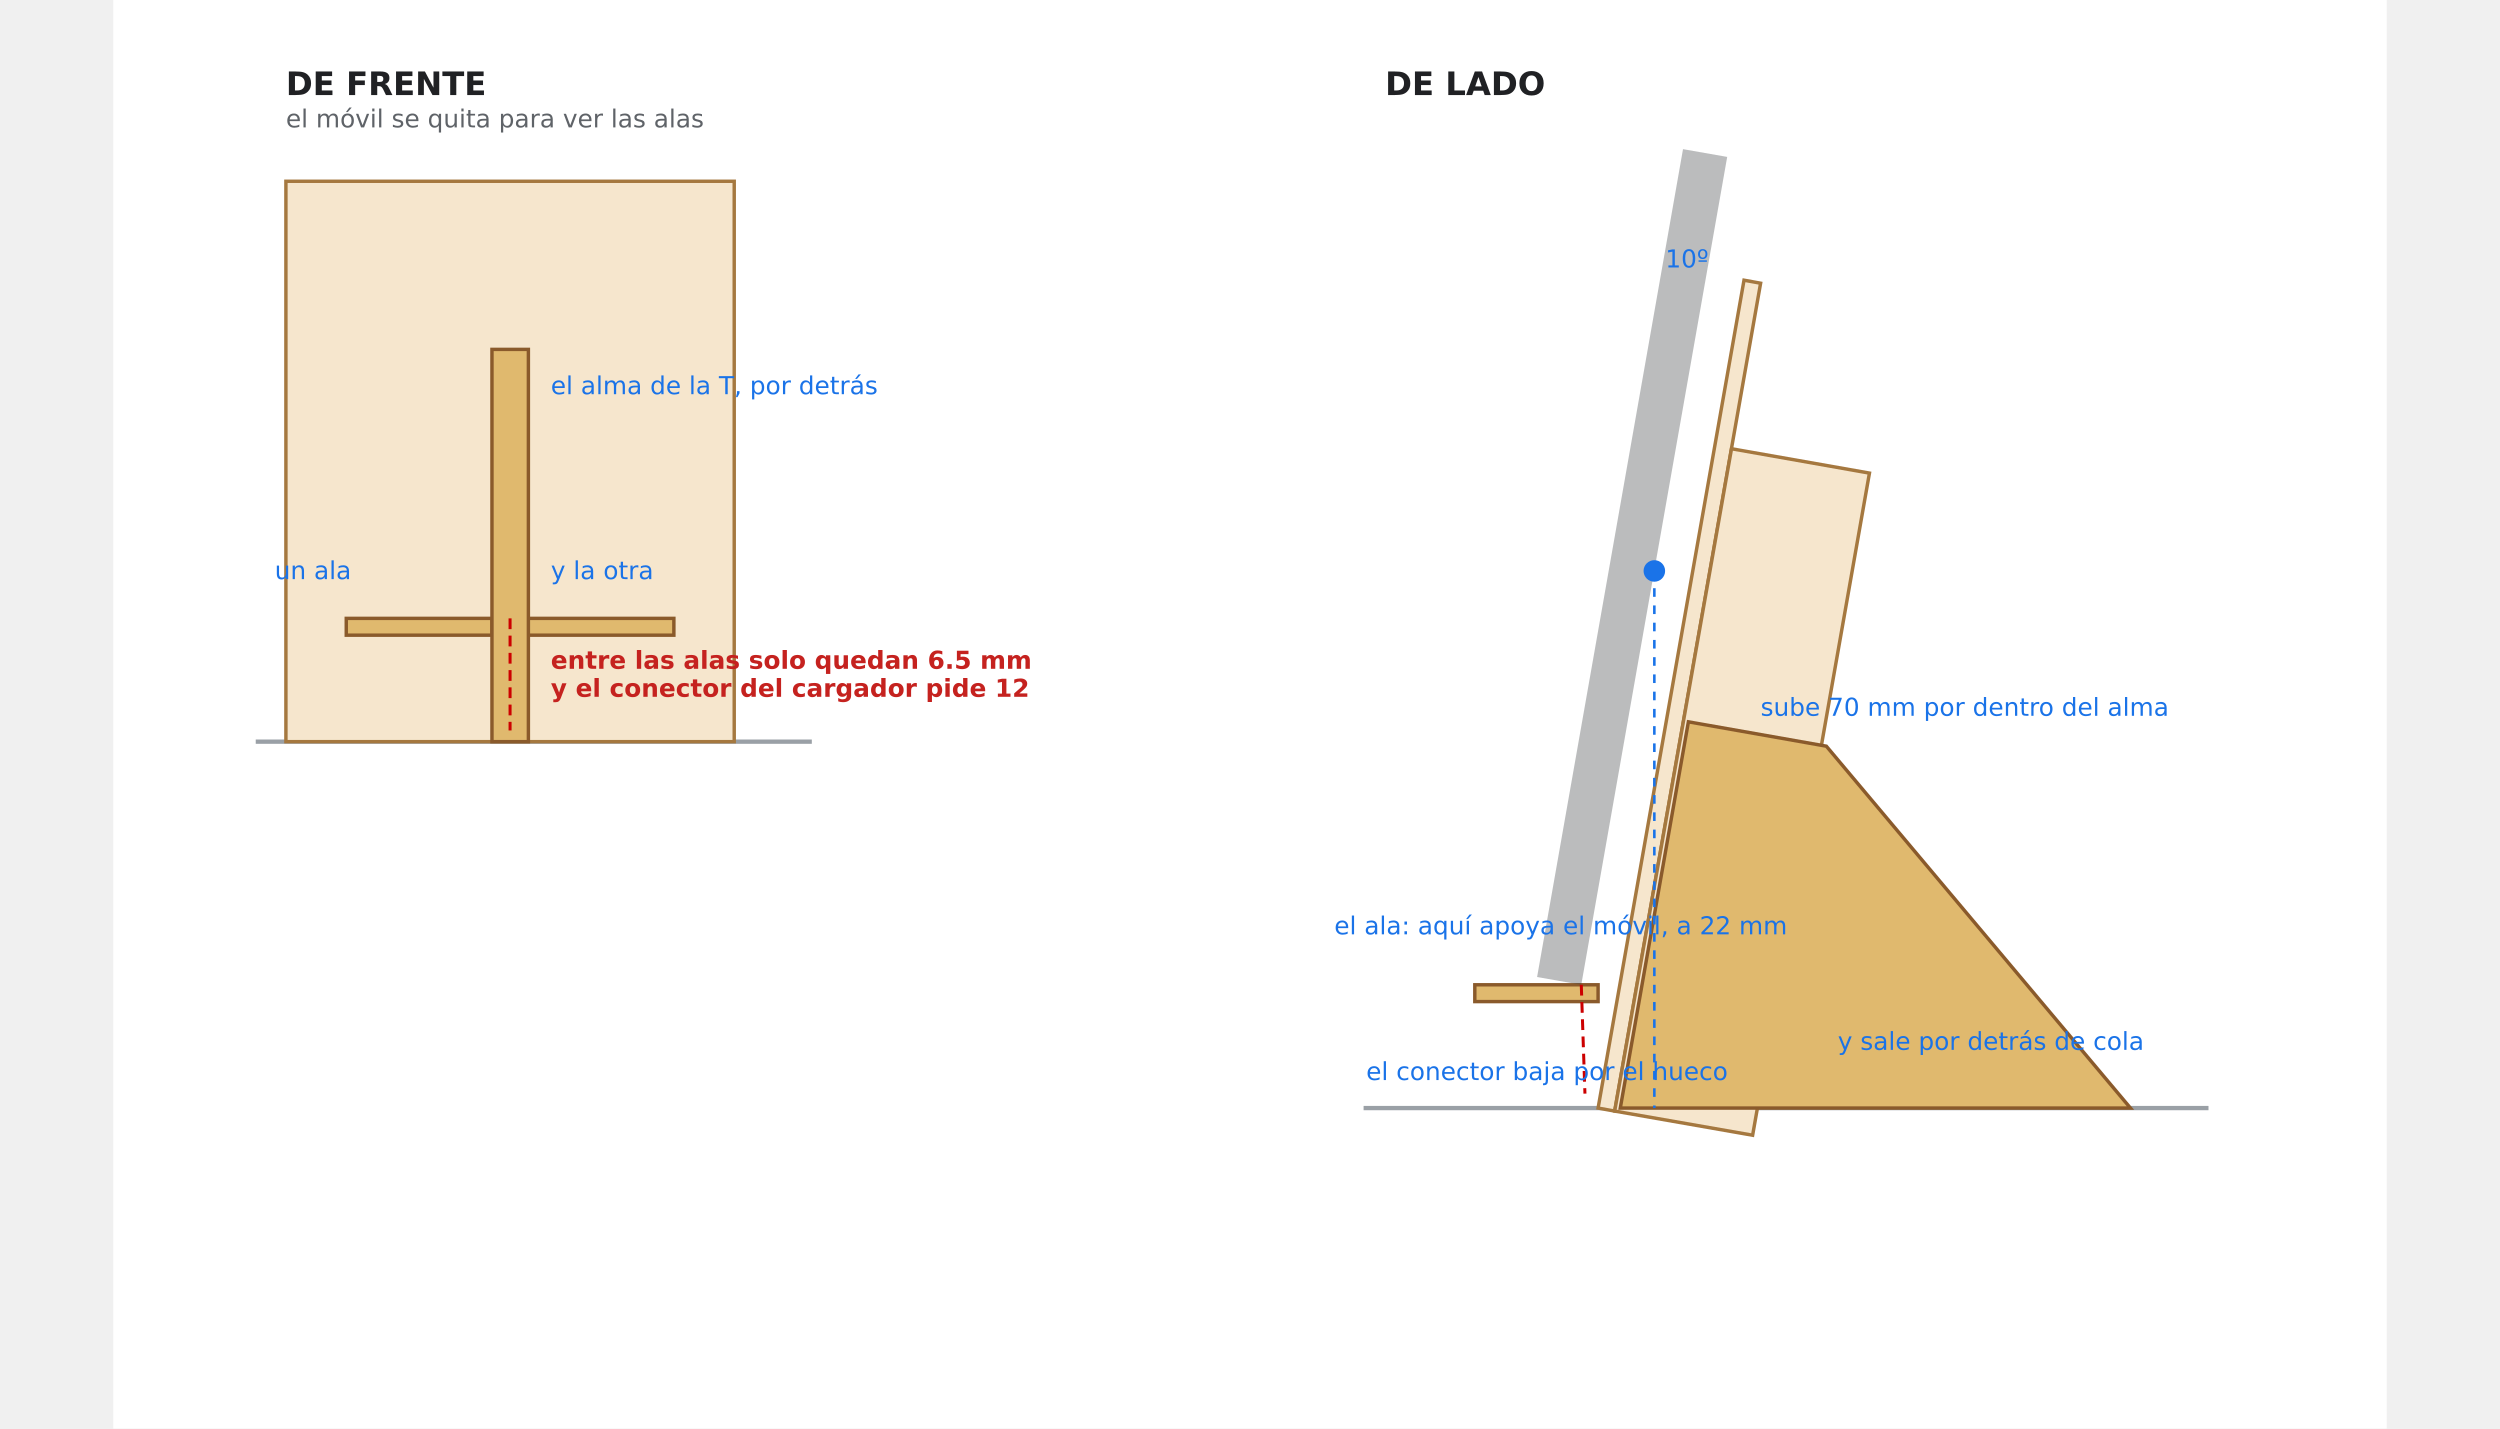
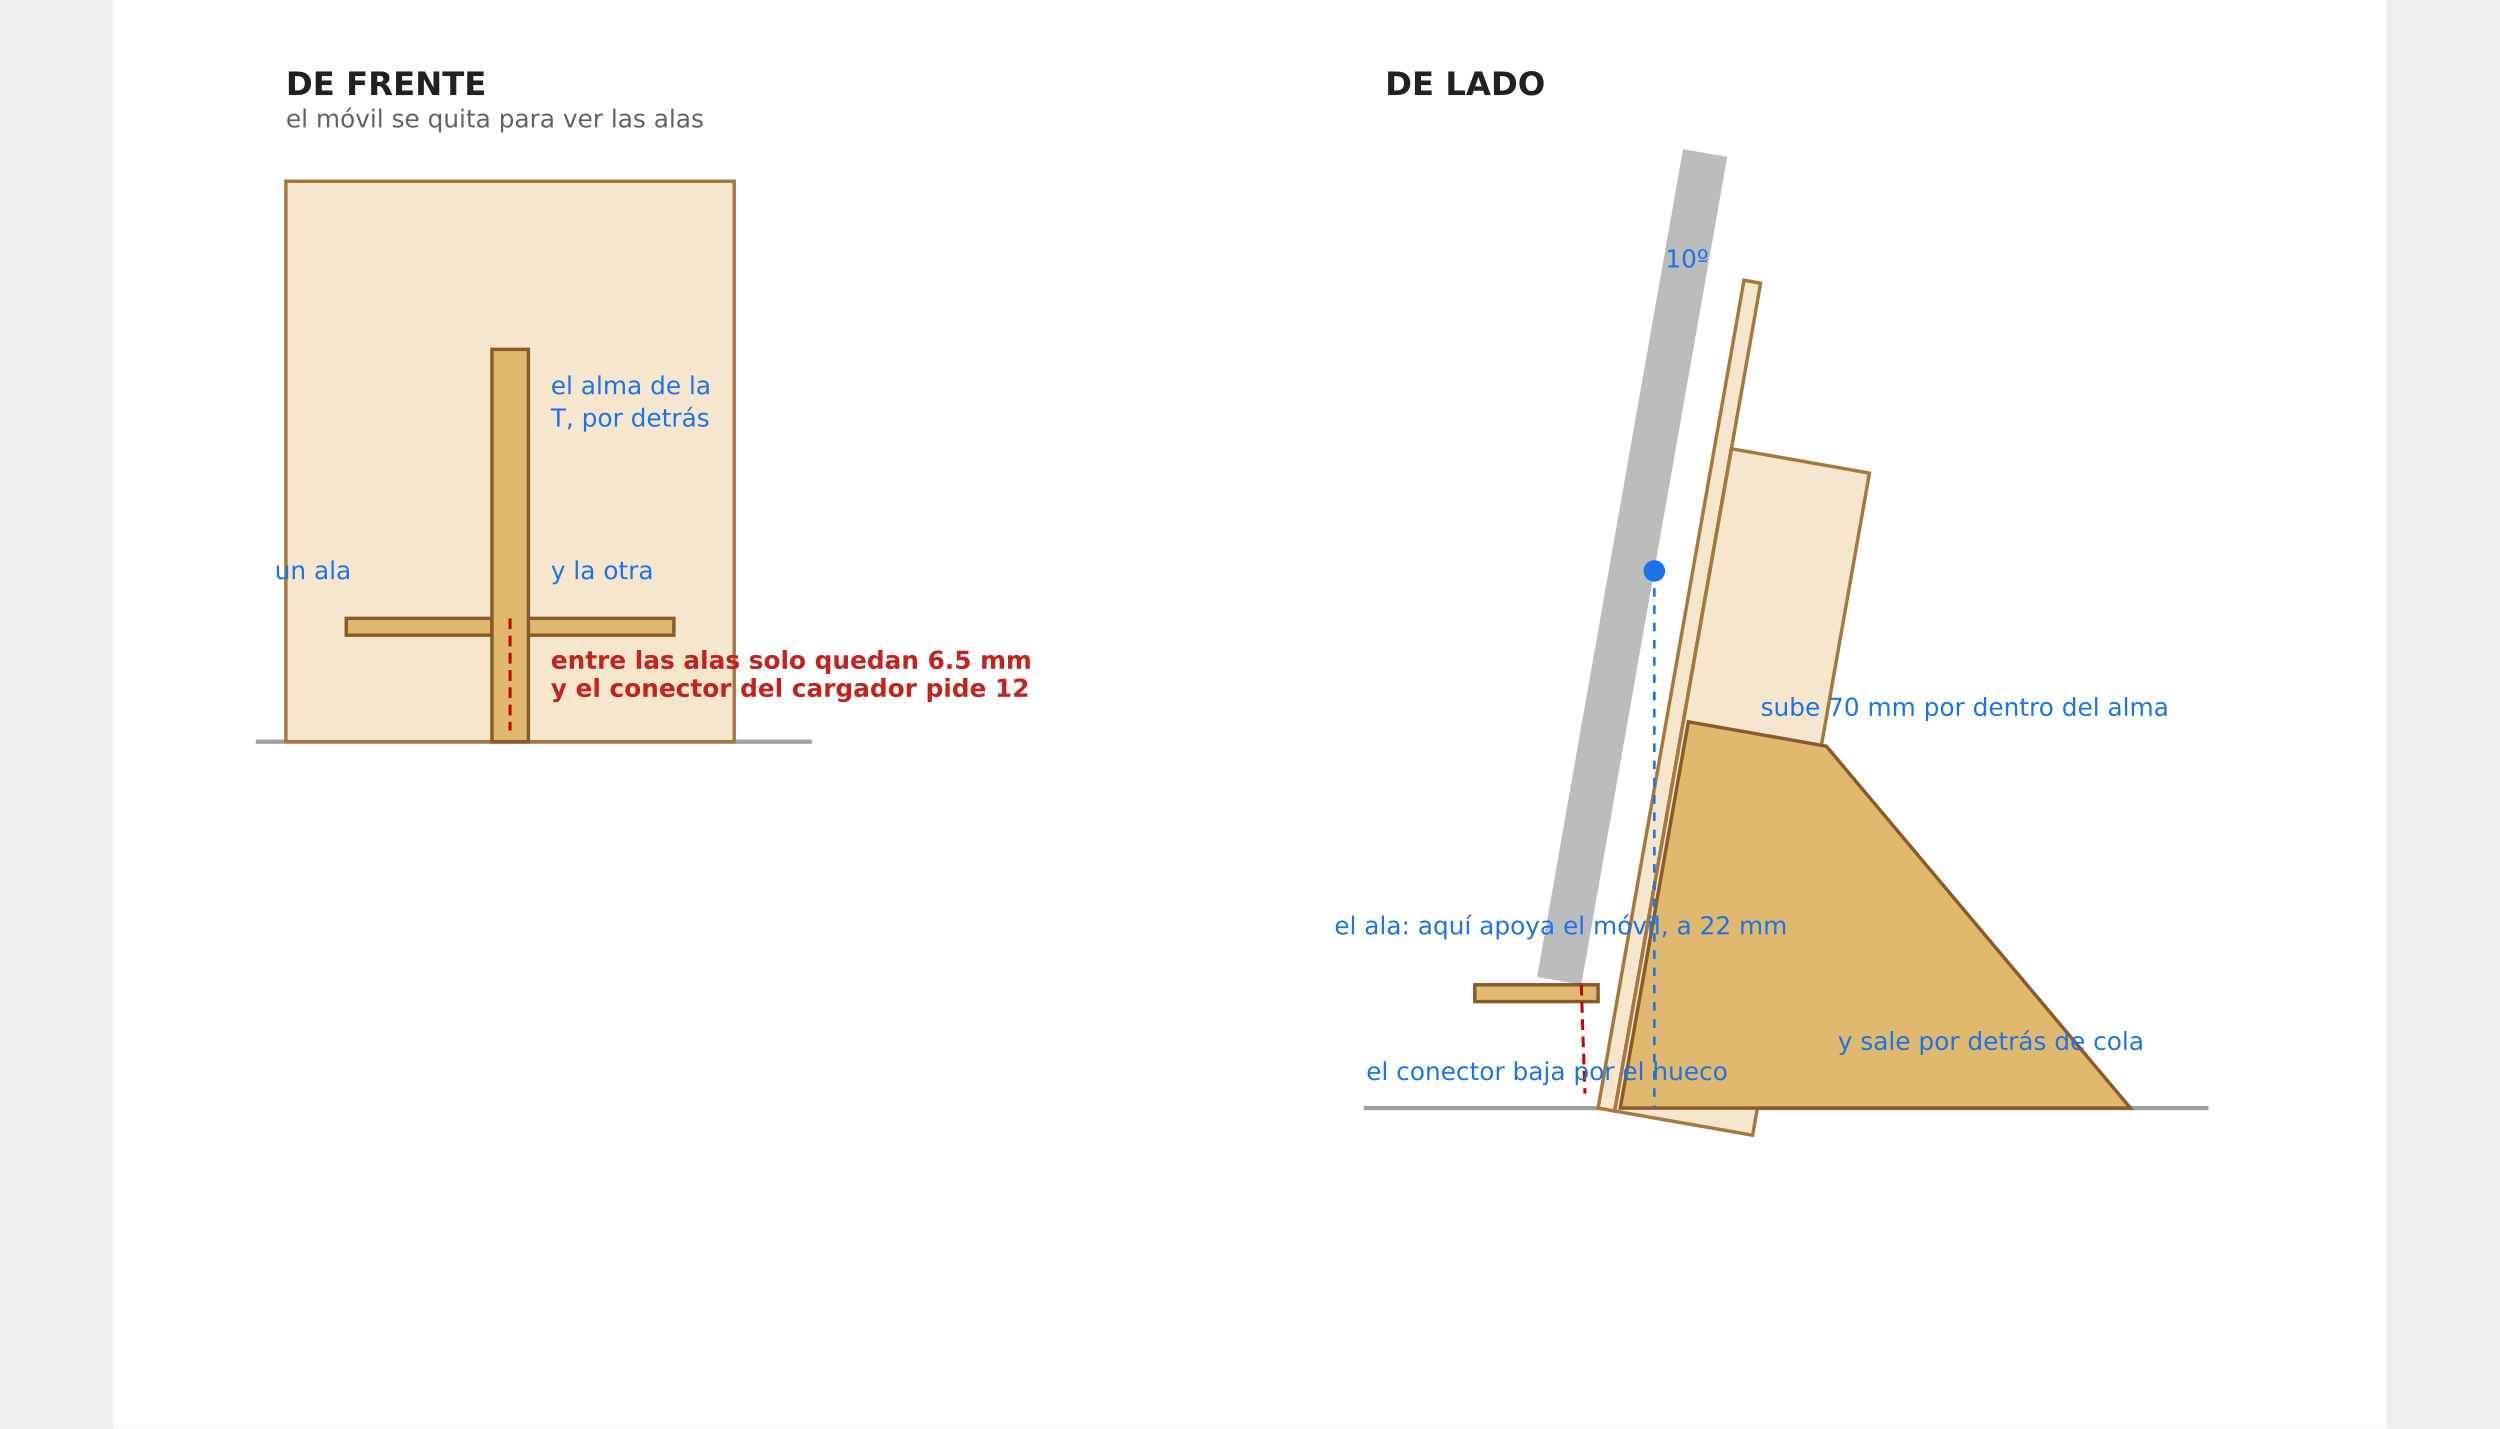
<svg xmlns="http://www.w3.org/2000/svg" viewBox="-30.1 -44.1 1054.8 662.8" width="980" height="560">
  <style>
 text{font-family:"DejaVu Sans",sans-serif}
 .t{font-size:15px;font-weight:700;fill:#202124}.t2{font-size:11.5px;fill:#5f6368}
 .b{font-size:11.5px;fill:#1a73e8}
 .ct{fill:#f6e6cd;stroke:#a5783f;stroke-width:1.6}
 .p2{fill:#e0b96e;stroke:#8a5a2b;stroke-width:1.6}
 .mv{fill:#3c4043;opacity:.35}
 .mesa{stroke:#9aa0a6;stroke-width:2}
 .plom{stroke:#1a73e8;stroke-width:1.2;stroke-dasharray:4 4}
 .pr{font-size:11.5px;fill:#c5221f;font-weight:600}
 .cab{stroke:#c00;stroke-width:1.4;fill:none;stroke-dasharray:5 3}
</style>
  <rect x="-30.1" y="-44.1" width="1054.8" height="662.8" fill="#fff" />
  <text class="t" x="50" y="0">DE FRENTE</text>
  <text class="t2" x="50" y="15">el móvil se quita para ver las alas</text>
  <path class="mesa" d="M36 300 H294" />
  <rect class="ct" x="50.0" y="40.0" width="208.0" height="260.0" />
  <rect class="p2" x="78.0" y="242.8" width="67.6" height="7.8" />
  <rect class="p2" x="162.4" y="242.8" width="67.6" height="7.8" />
  <rect class="p2" x="145.6" y="118.0" width="16.9" height="182.0" />
  <path class="cab" d="M154.0 242.8 v52.0" />
  <text class="pr" x="172.9" y="266.2">entre las alas solo quedan 6.5 mm</text>
  <text class="pr" x="172.9" y="279.2">y el conector del cargador pide 12</text>
  <text class="b" x="44.8" y="224.6">un ala</text>
  <text class="b" x="172.9" y="224.6">y la otra</text>
-   <text class="b" x="172.9" y="138.8">el alma de la T, por detrás</text>
+   <text class="b" x="172.9" y="138.8">el alma de la<tspan x="172.9" dy="15">T, por detrás</tspan>
+   </text>
  <text class="t" x="560" y="0">DE LADO</text>
  <path class="mesa" d="M550 470 H942" />
  <path class="ct" d="M658.8 470.0 L726.5 85.9 L734.2 87.3 L666.5 471.4 Z" />
  <path class="ct" d="M666.5 471.4 L720.7 164.1 L784.7 175.4 L730.5 482.6 Z" />
  <path class="p2" d="M669.1 470.0 L669.1 470.0 L700.7 290.8 L764.7 302.1 L905.8 470.0 Z" />
  <rect class="p2" x="601.6" y="412.8" width="57.2" height="7.8" />
  <path class="mv" d="M651.0 412.8 L718.7 28.7 L698.2 25.1 L630.5 409.2 Z" />
  <path class="cab" d="M651.0 412.8 L652.7 463.3" />
  <circle cx="684.9" cy="220.8" r="5" fill="#1a73e8" />
  <path class="plom" d="M684.9 220.8 V470" />
  <text class="b" x="536.4" y="389.4">el ala: aquí apoya el móvil, a 22 mm</text>
  <text class="b" x="551.2" y="457.0">el conector baja por el hueco</text>
  <text class="b" x="734.2" y="288.0">sube 70 mm por dentro del alma</text>
  <text class="b" x="770.0" y="443.0">y sale por detrás de cola</text>
  <text class="b" x="690.0" y="80.0">10º</text>
</svg>
